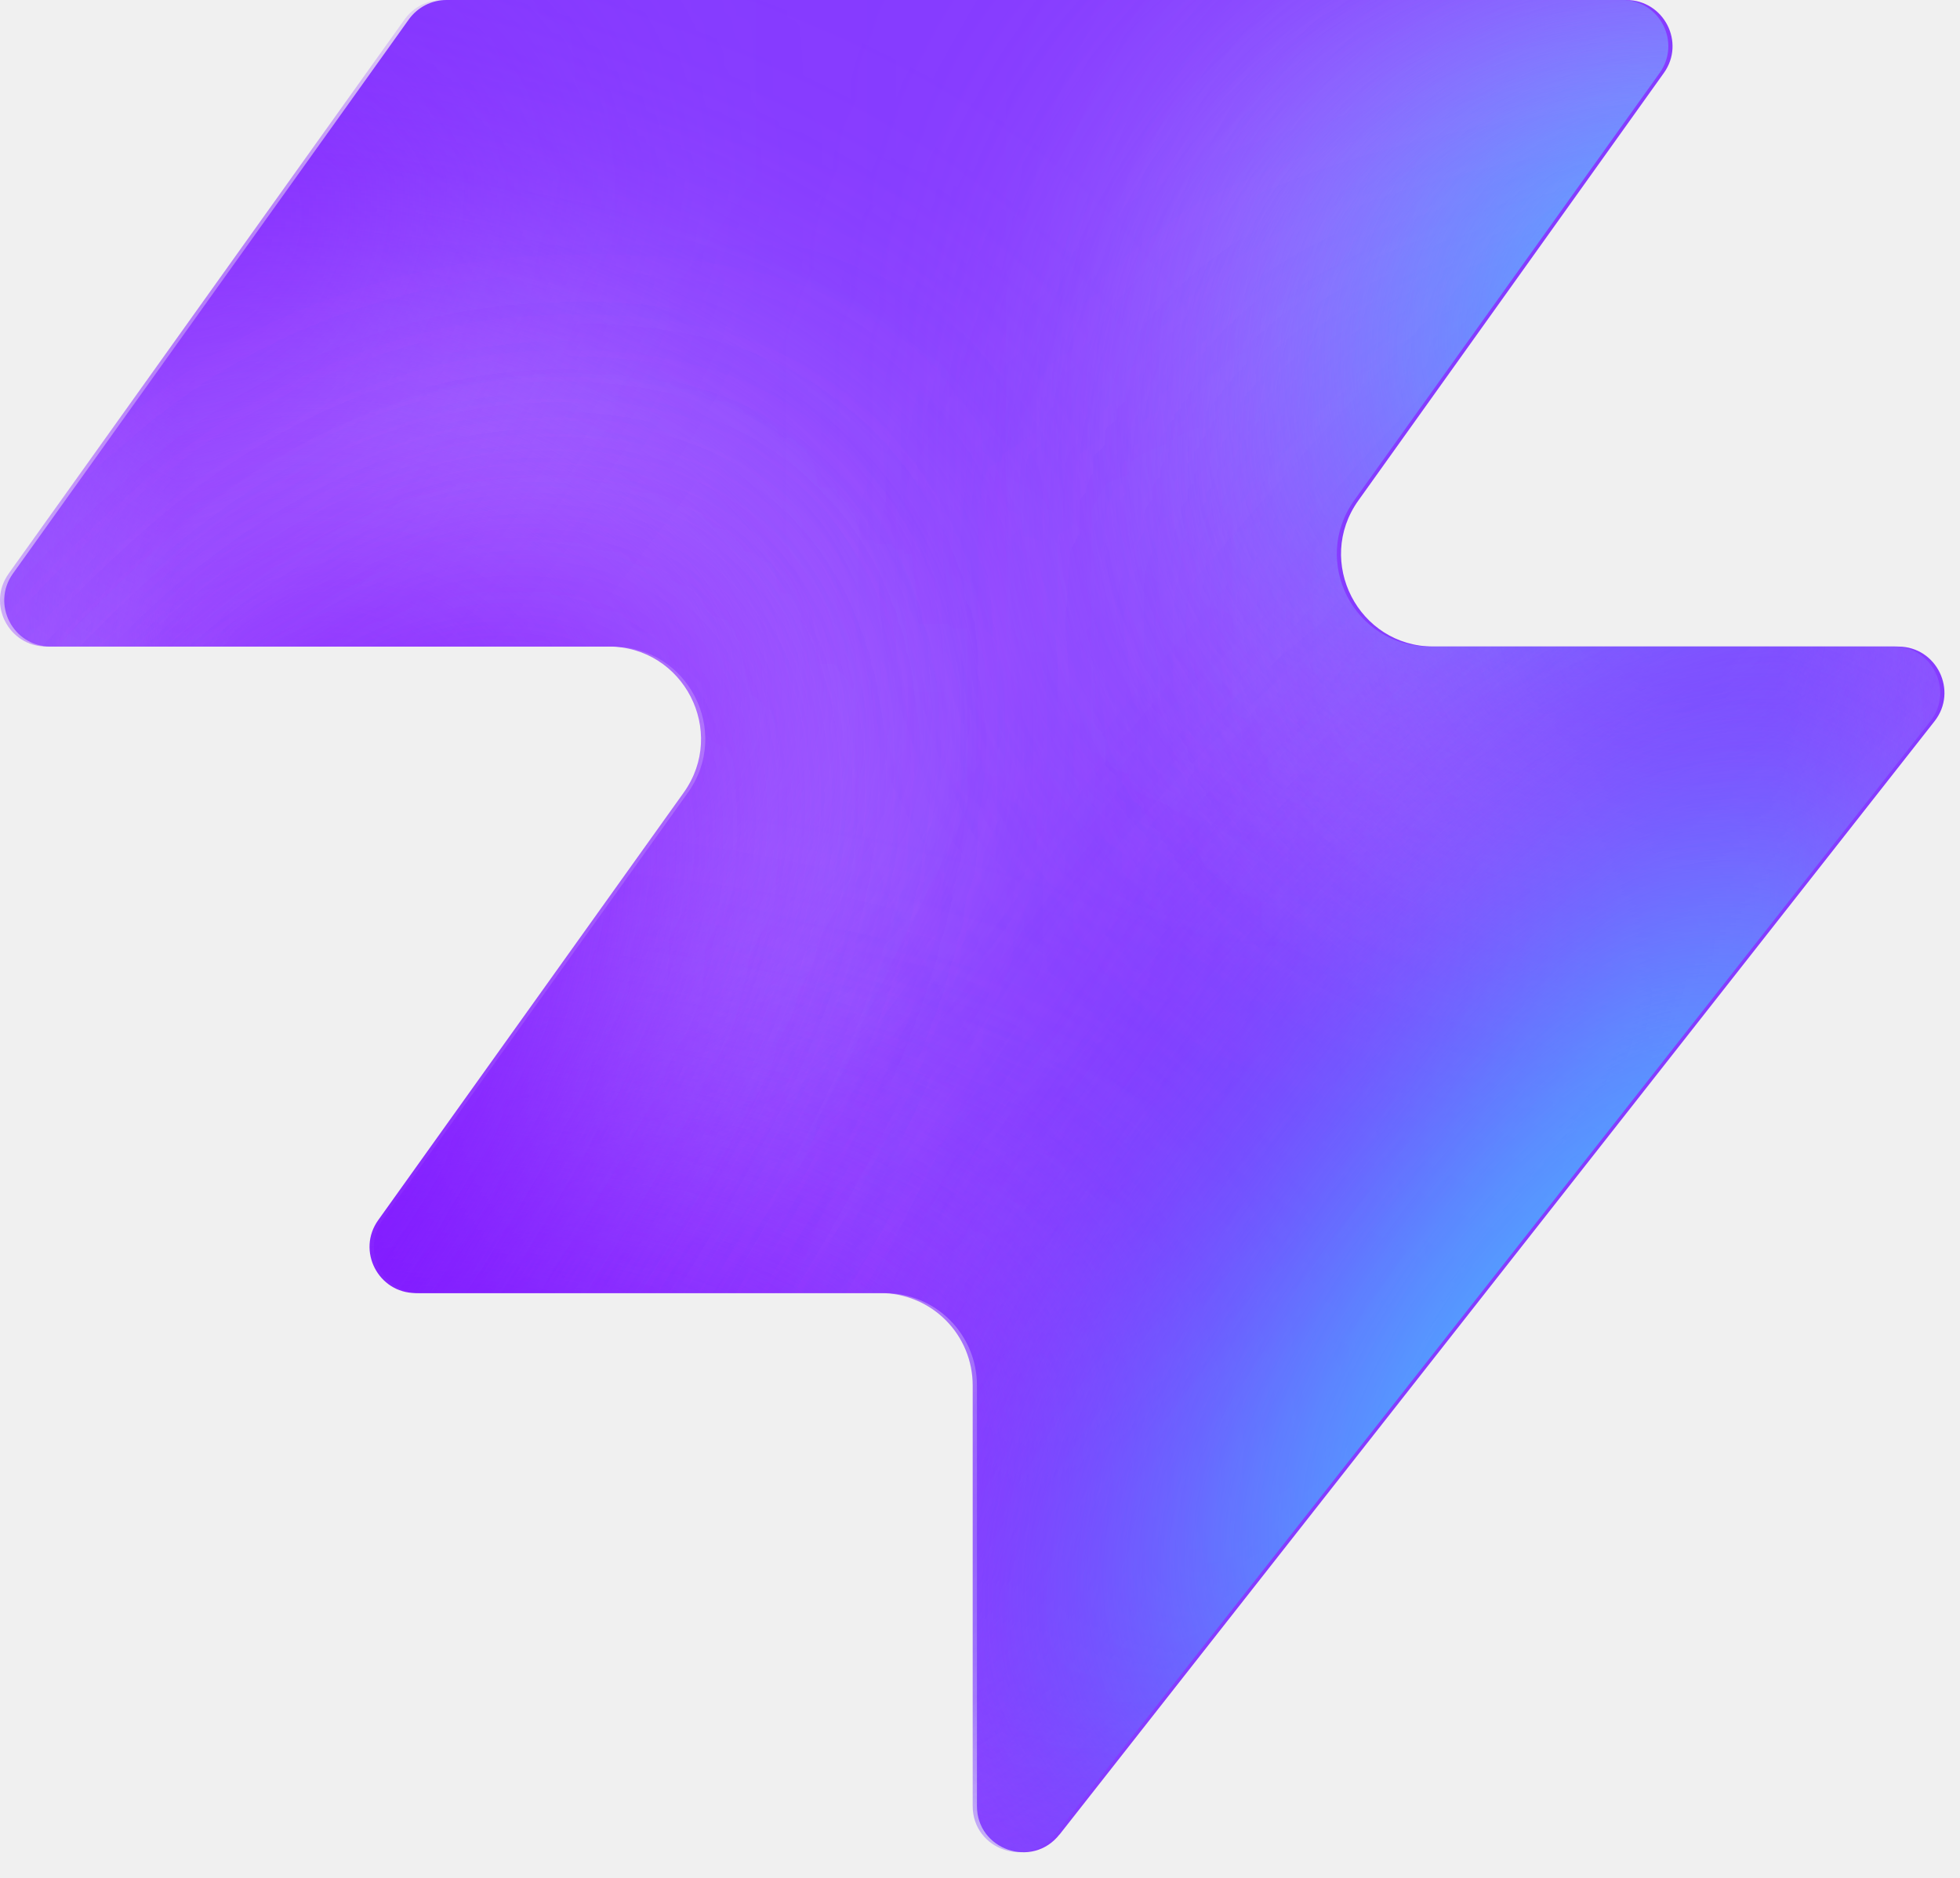
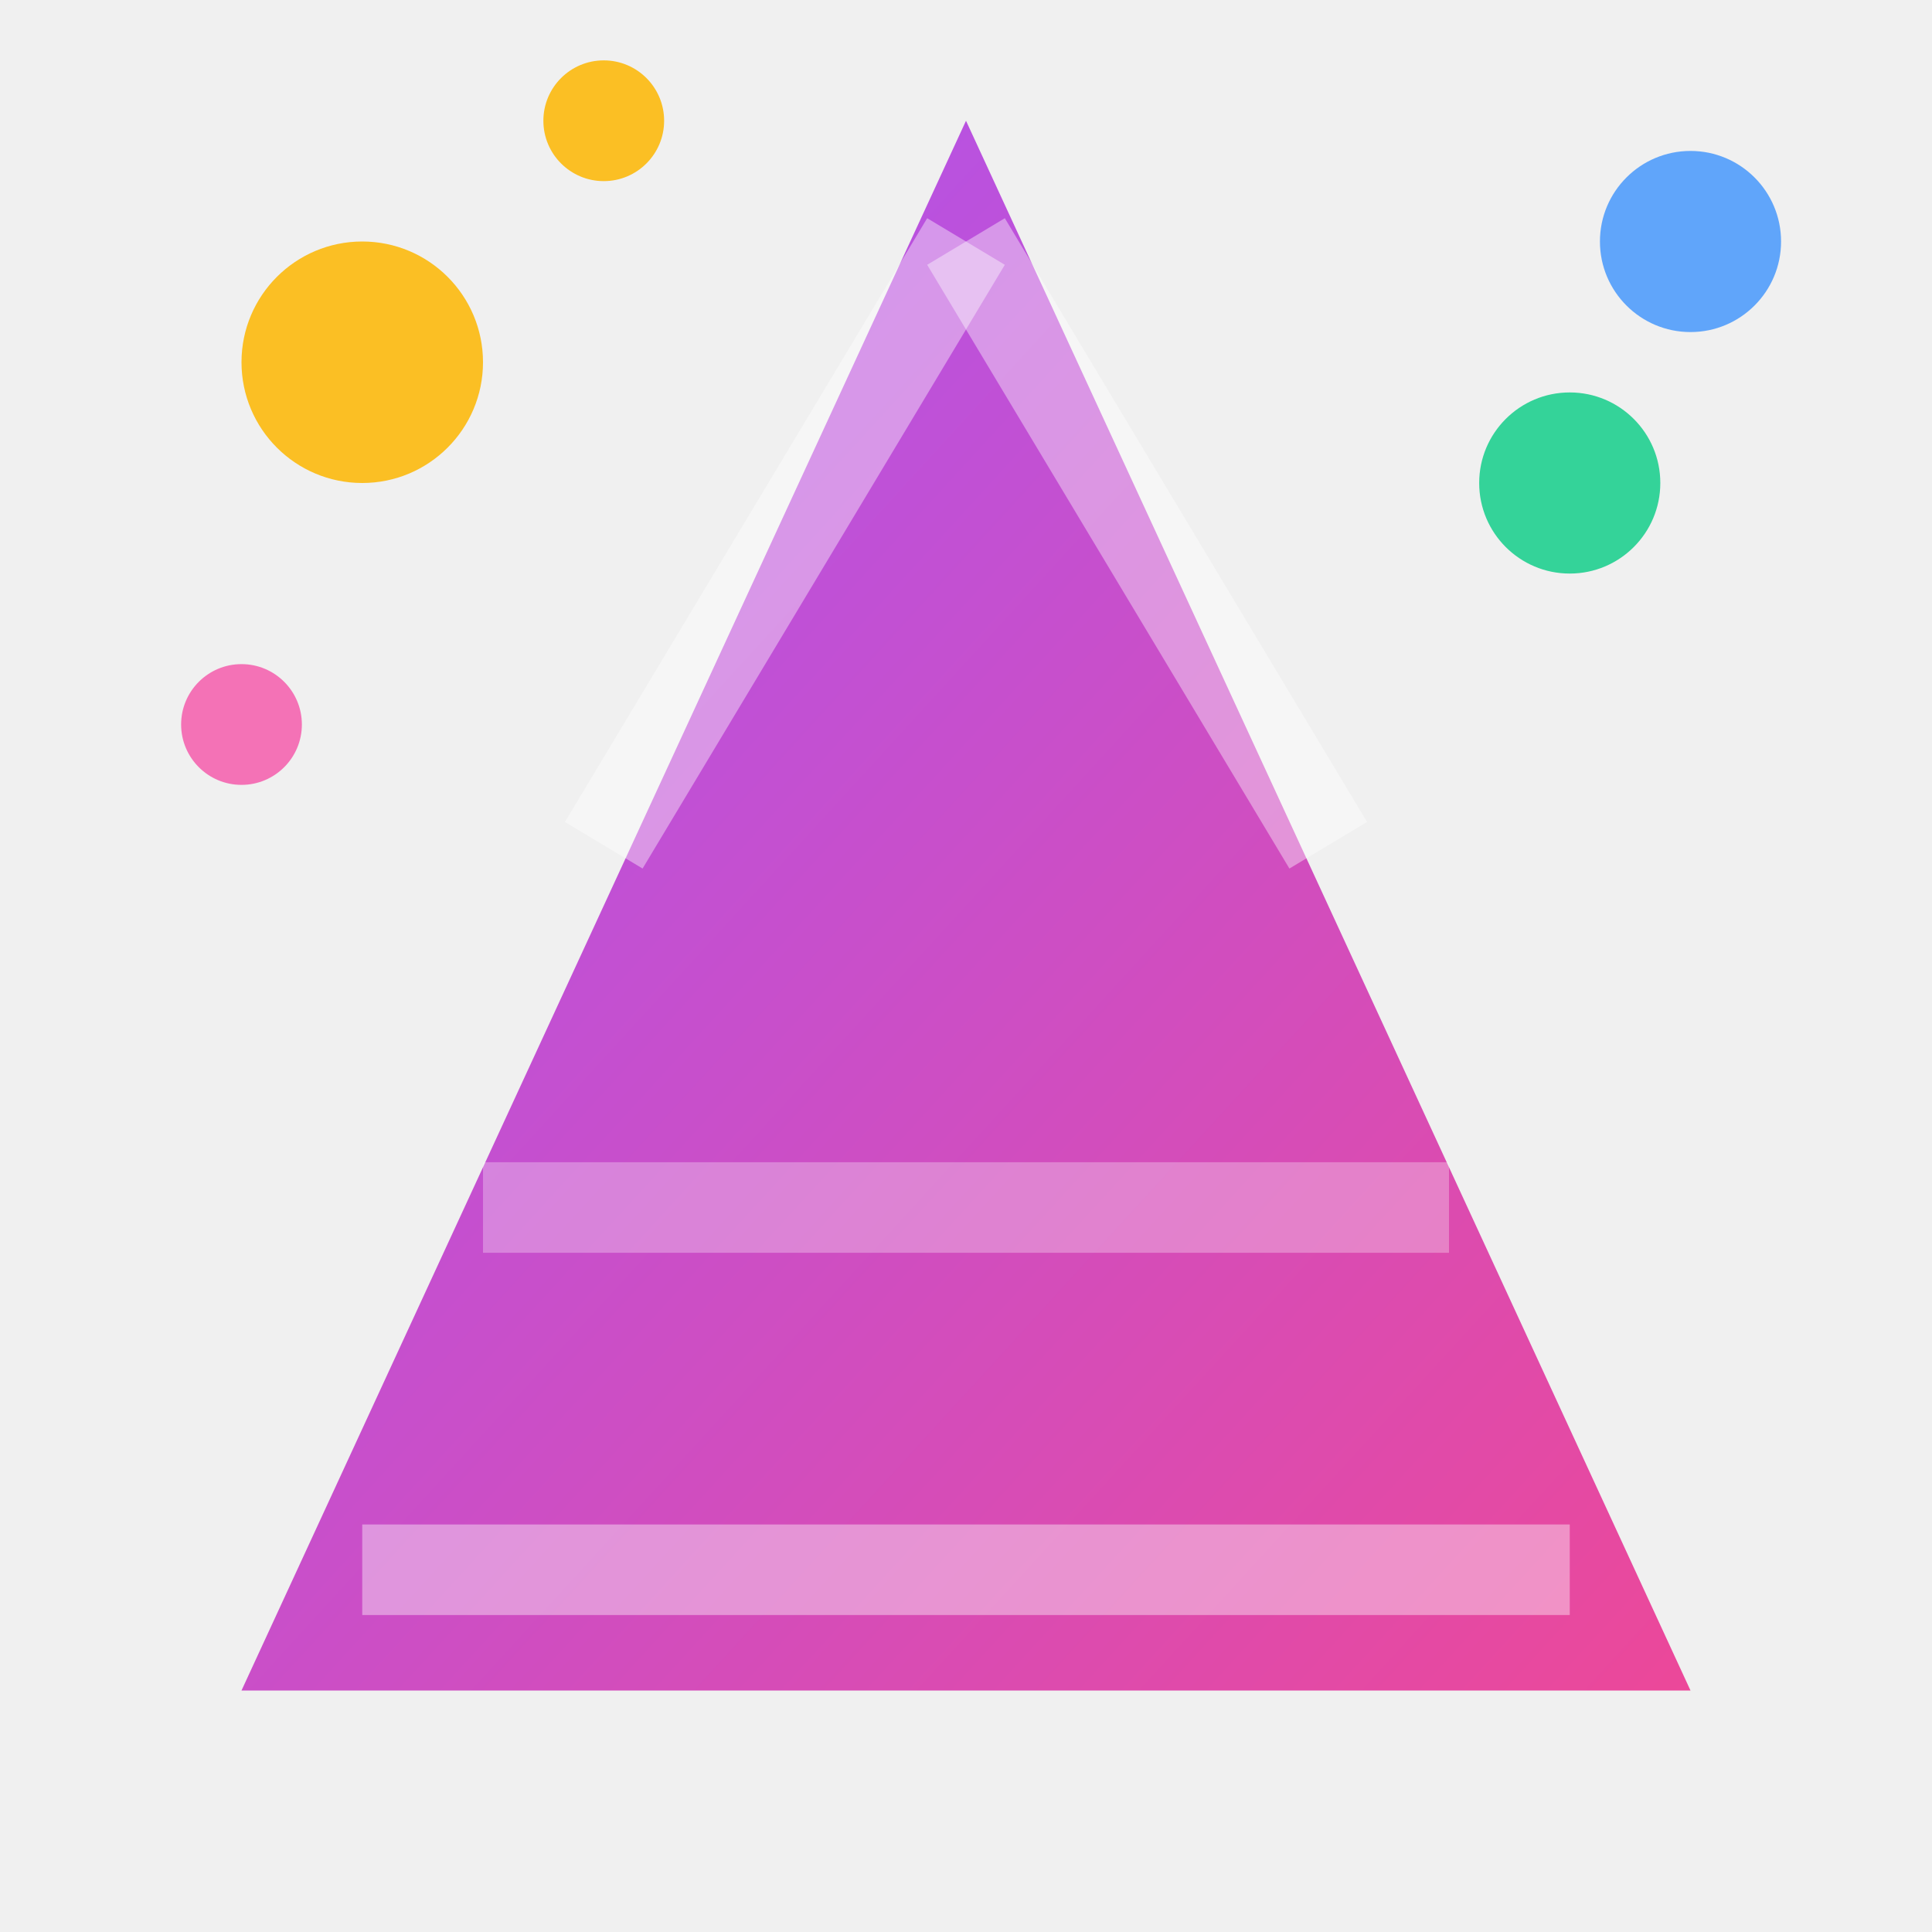
- <svg xmlns="http://www.w3.org/2000/svg" width="48" height="46" fill="none" viewBox="0 0 48 46">
-   <path fill="#863bff" d="M25.946 44.938c-.664.845-2.021.375-2.021-.698V33.937a2.26 2.26 0 0 0-2.262-2.262H10.287c-.92 0-1.456-1.04-.92-1.788l7.48-10.471c1.07-1.497 0-3.578-1.842-3.578H1.237c-.92 0-1.456-1.04-.92-1.788L10.013.474c.214-.297.556-.474.92-.474h28.894c.92 0 1.456 1.04.92 1.788l-7.48 10.471c-1.07 1.498 0 3.579 1.842 3.579h11.377c.943 0 1.473 1.088.89 1.83L25.947 44.94z" style="fill:#863bff;fill:color(display-p3 .525 .23 1);fill-opacity:1" />
-   <mask id="a" width="48" height="46" x="0" y="0" maskUnits="userSpaceOnUse" style="mask-type:alpha">
-     <path fill="#000" d="M25.842 44.938c-.664.844-2.021.375-2.021-.698V33.937a2.26 2.26 0 0 0-2.262-2.262H10.183c-.92 0-1.456-1.04-.92-1.788l7.48-10.471c1.07-1.498 0-3.579-1.842-3.579H1.133c-.92 0-1.456-1.04-.92-1.787L9.91.473c.214-.297.556-.474.92-.474h28.894c.92 0 1.456 1.04.92 1.788l-7.48 10.471c-1.07 1.498 0 3.578 1.842 3.578h11.377c.943 0 1.473 1.088.89 1.832L25.843 44.94z" style="fill:#000;fill-opacity:1" />
-   </mask>
-   <g mask="url(#a)">
-     <g filter="url(#b)">
-       <ellipse cx="5.508" cy="14.704" fill="#ede6ff" rx="5.508" ry="14.704" style="fill:#ede6ff;fill:color(display-p3 .927 .903 1);fill-opacity:1" transform="matrix(.00324 1 1 -.00324 -4.47 31.516)" />
-     </g>
-     <g filter="url(#c)">
-       <ellipse cx="10.399" cy="29.851" fill="#ede6ff" rx="10.399" ry="29.851" style="fill:#ede6ff;fill:color(display-p3 .927 .903 1);fill-opacity:1" transform="matrix(.00324 1 1 -.00324 -39.328 7.883)" />
-     </g>
-     <g filter="url(#d)">
-       <ellipse cx="5.508" cy="30.487" fill="#7e14ff" rx="5.508" ry="30.487" style="fill:#7e14ff;fill:color(display-p3 .492 .077 1);fill-opacity:1" transform="rotate(89.814 -25.913 -14.639)scale(1 -1)" />
-     </g>
-     <g filter="url(#e)">
-       <ellipse cx="5.508" cy="30.599" fill="#7e14ff" rx="5.508" ry="30.599" style="fill:#7e14ff;fill:color(display-p3 .492 .077 1);fill-opacity:1" transform="rotate(89.814 -32.644 -3.334)scale(1 -1)" />
-     </g>
-     <g filter="url(#f)">
-       <ellipse cx="5.508" cy="30.599" fill="#7e14ff" rx="5.508" ry="30.599" style="fill:#7e14ff;fill:color(display-p3 .492 .077 1);fill-opacity:1" transform="matrix(.00324 1 1 -.00324 -34.34 30.47)" />
-     </g>
-     <g filter="url(#g)">
-       <ellipse cx="14.072" cy="22.078" fill="#ede6ff" rx="14.072" ry="22.078" style="fill:#ede6ff;fill:color(display-p3 .927 .903 1);fill-opacity:1" transform="rotate(93.35 24.506 48.493)scale(-1 1)" />
-     </g>
-     <g filter="url(#h)">
-       <ellipse cx="3.47" cy="21.501" fill="#7e14ff" rx="3.47" ry="21.501" style="fill:#7e14ff;fill:color(display-p3 .492 .077 1);fill-opacity:1" transform="rotate(89.009 28.708 47.59)scale(-1 1)" />
-     </g>
-     <g filter="url(#i)">
-       <ellipse cx="3.47" cy="21.501" fill="#7e14ff" rx="3.47" ry="21.501" style="fill:#7e14ff;fill:color(display-p3 .492 .077 1);fill-opacity:1" transform="rotate(89.009 28.708 47.59)scale(-1 1)" />
-     </g>
-     <g filter="url(#j)">
-       <ellipse cx=".387" cy="8.972" fill="#7e14ff" rx="4.407" ry="29.108" style="fill:#7e14ff;fill:color(display-p3 .492 .077 1);fill-opacity:1" transform="rotate(39.51 .387 8.972)" />
-     </g>
-     <g filter="url(#k)">
-       <ellipse cx="47.523" cy="-6.092" fill="#7e14ff" rx="4.407" ry="29.108" style="fill:#7e14ff;fill:color(display-p3 .492 .077 1);fill-opacity:1" transform="rotate(37.892 47.523 -6.092)" />
-     </g>
-     <g filter="url(#l)">
-       <ellipse cx="41.412" cy="6.333" fill="#47bfff" rx="5.971" ry="9.665" style="fill:#47bfff;fill:color(display-p3 .28 .748 1);fill-opacity:1" transform="rotate(37.892 41.412 6.333)" />
-     </g>
-     <g filter="url(#m)">
-       <ellipse cx="-1.879" cy="38.332" fill="#7e14ff" rx="4.407" ry="29.108" style="fill:#7e14ff;fill:color(display-p3 .492 .077 1);fill-opacity:1" transform="rotate(37.892 -1.88 38.332)" />
-     </g>
-     <g filter="url(#n)">
-       <ellipse cx="-1.879" cy="38.332" fill="#7e14ff" rx="4.407" ry="29.108" style="fill:#7e14ff;fill:color(display-p3 .492 .077 1);fill-opacity:1" transform="rotate(37.892 -1.88 38.332)" />
-     </g>
-     <g filter="url(#o)">
-       <ellipse cx="35.651" cy="29.907" fill="#7e14ff" rx="4.407" ry="29.108" style="fill:#7e14ff;fill:color(display-p3 .492 .077 1);fill-opacity:1" transform="rotate(37.892 35.651 29.907)" />
-     </g>
-     <g filter="url(#p)">
-       <ellipse cx="38.418" cy="32.4" fill="#47bfff" rx="5.971" ry="15.297" style="fill:#47bfff;fill:color(display-p3 .28 .748 1);fill-opacity:1" transform="rotate(37.892 38.418 32.4)" />
-     </g>
-   </g>
+ <svg xmlns="http://www.w3.org/2000/svg" viewBox="0 0 32 32" width="32" height="32">
  <defs>
-     <filter id="b" width="60.045" height="41.654" x="-19.77" y="16.149" color-interpolation-filters="sRGB" filterUnits="userSpaceOnUse">
-       <feFlood flood-opacity="0" result="BackgroundImageFix" />
-       <feBlend in="SourceGraphic" in2="BackgroundImageFix" result="shape" />
-       <feGaussianBlur result="effect1_foregroundBlur_2002_17158" stdDeviation="7.659" />
-     </filter>
-     <filter id="c" width="90.34" height="51.437" x="-54.613" y="-7.533" color-interpolation-filters="sRGB" filterUnits="userSpaceOnUse">
-       <feFlood flood-opacity="0" result="BackgroundImageFix" />
-       <feBlend in="SourceGraphic" in2="BackgroundImageFix" result="shape" />
-       <feGaussianBlur result="effect1_foregroundBlur_2002_17158" stdDeviation="7.659" />
-     </filter>
-     <filter id="d" width="79.355" height="29.4" x="-49.64" y="2.03" color-interpolation-filters="sRGB" filterUnits="userSpaceOnUse">
-       <feFlood flood-opacity="0" result="BackgroundImageFix" />
-       <feBlend in="SourceGraphic" in2="BackgroundImageFix" result="shape" />
-       <feGaussianBlur result="effect1_foregroundBlur_2002_17158" stdDeviation="4.596" />
-     </filter>
-     <filter id="e" width="79.579" height="29.4" x="-45.045" y="20.029" color-interpolation-filters="sRGB" filterUnits="userSpaceOnUse">
-       <feFlood flood-opacity="0" result="BackgroundImageFix" />
-       <feBlend in="SourceGraphic" in2="BackgroundImageFix" result="shape" />
-       <feGaussianBlur result="effect1_foregroundBlur_2002_17158" stdDeviation="4.596" />
-     </filter>
-     <filter id="f" width="79.579" height="29.4" x="-43.513" y="21.178" color-interpolation-filters="sRGB" filterUnits="userSpaceOnUse">
-       <feFlood flood-opacity="0" result="BackgroundImageFix" />
-       <feBlend in="SourceGraphic" in2="BackgroundImageFix" result="shape" />
-       <feGaussianBlur result="effect1_foregroundBlur_2002_17158" stdDeviation="4.596" />
-     </filter>
-     <filter id="g" width="74.749" height="58.852" x="15.756" y="-17.901" color-interpolation-filters="sRGB" filterUnits="userSpaceOnUse">
-       <feFlood flood-opacity="0" result="BackgroundImageFix" />
-       <feBlend in="SourceGraphic" in2="BackgroundImageFix" result="shape" />
-       <feGaussianBlur result="effect1_foregroundBlur_2002_17158" stdDeviation="7.659" />
-     </filter>
-     <filter id="h" width="61.377" height="25.362" x="23.548" y="2.284" color-interpolation-filters="sRGB" filterUnits="userSpaceOnUse">
-       <feFlood flood-opacity="0" result="BackgroundImageFix" />
-       <feBlend in="SourceGraphic" in2="BackgroundImageFix" result="shape" />
-       <feGaussianBlur result="effect1_foregroundBlur_2002_17158" stdDeviation="4.596" />
-     </filter>
-     <filter id="i" width="61.377" height="25.362" x="23.548" y="2.284" color-interpolation-filters="sRGB" filterUnits="userSpaceOnUse">
-       <feFlood flood-opacity="0" result="BackgroundImageFix" />
-       <feBlend in="SourceGraphic" in2="BackgroundImageFix" result="shape" />
-       <feGaussianBlur result="effect1_foregroundBlur_2002_17158" stdDeviation="4.596" />
-     </filter>
-     <filter id="j" width="56.045" height="63.649" x="-27.636" y="-22.853" color-interpolation-filters="sRGB" filterUnits="userSpaceOnUse">
-       <feFlood flood-opacity="0" result="BackgroundImageFix" />
-       <feBlend in="SourceGraphic" in2="BackgroundImageFix" result="shape" />
-       <feGaussianBlur result="effect1_foregroundBlur_2002_17158" stdDeviation="4.596" />
-     </filter>
-     <filter id="k" width="54.814" height="64.646" x="20.116" y="-38.415" color-interpolation-filters="sRGB" filterUnits="userSpaceOnUse">
-       <feFlood flood-opacity="0" result="BackgroundImageFix" />
-       <feBlend in="SourceGraphic" in2="BackgroundImageFix" result="shape" />
-       <feGaussianBlur result="effect1_foregroundBlur_2002_17158" stdDeviation="4.596" />
-     </filter>
-     <filter id="l" width="33.541" height="35.313" x="24.641" y="-11.323" color-interpolation-filters="sRGB" filterUnits="userSpaceOnUse">
-       <feFlood flood-opacity="0" result="BackgroundImageFix" />
-       <feBlend in="SourceGraphic" in2="BackgroundImageFix" result="shape" />
-       <feGaussianBlur result="effect1_foregroundBlur_2002_17158" stdDeviation="4.596" />
-     </filter>
-     <filter id="m" width="54.814" height="64.646" x="-29.286" y="6.009" color-interpolation-filters="sRGB" filterUnits="userSpaceOnUse">
-       <feFlood flood-opacity="0" result="BackgroundImageFix" />
-       <feBlend in="SourceGraphic" in2="BackgroundImageFix" result="shape" />
-       <feGaussianBlur result="effect1_foregroundBlur_2002_17158" stdDeviation="4.596" />
-     </filter>
-     <filter id="n" width="54.814" height="64.646" x="-29.286" y="6.009" color-interpolation-filters="sRGB" filterUnits="userSpaceOnUse">
-       <feFlood flood-opacity="0" result="BackgroundImageFix" />
-       <feBlend in="SourceGraphic" in2="BackgroundImageFix" result="shape" />
-       <feGaussianBlur result="effect1_foregroundBlur_2002_17158" stdDeviation="4.596" />
-     </filter>
-     <filter id="o" width="54.814" height="64.646" x="8.244" y="-2.416" color-interpolation-filters="sRGB" filterUnits="userSpaceOnUse">
-       <feFlood flood-opacity="0" result="BackgroundImageFix" />
-       <feBlend in="SourceGraphic" in2="BackgroundImageFix" result="shape" />
-       <feGaussianBlur result="effect1_foregroundBlur_2002_17158" stdDeviation="4.596" />
-     </filter>
-     <filter id="p" width="39.409" height="43.623" x="18.713" y="10.588" color-interpolation-filters="sRGB" filterUnits="userSpaceOnUse">
-       <feFlood flood-opacity="0" result="BackgroundImageFix" />
-       <feBlend in="SourceGraphic" in2="BackgroundImageFix" result="shape" />
-       <feGaussianBlur result="effect1_foregroundBlur_2002_17158" stdDeviation="4.596" />
-     </filter>
+     <linearGradient id="cone" x1="0%" y1="0%" x2="100%" y2="100%">
+       <stop offset="0%" style="stop-color:#a855f7" />
+       <stop offset="100%" style="stop-color:#ec4899" />
+     </linearGradient>
  </defs>
+   <polygon points="16,2 28,28 4,28" fill="url(#cone)" />
+   <line x1="10" y1="14" x2="16" y2="4" stroke="#ffffff" stroke-width="1.5" stroke-opacity="0.4" />
+   <line x1="22" y1="14" x2="16" y2="4" stroke="#ffffff" stroke-width="1.5" stroke-opacity="0.4" />
+   <line x1="6" y1="26" x2="26" y2="26" stroke="#ffffff" stroke-width="1.5" stroke-opacity="0.4" />
+   <line x1="8" y1="20" x2="24" y2="20" stroke="#ffffff" stroke-width="1.5" stroke-opacity="0.3" />
+   <circle cx="6" cy="6" r="2" fill="#fbbf24" />
+   <circle cx="26" cy="8" r="1.5" fill="#34d399" />
+   <circle cx="4" cy="12" r="1" fill="#f472b6" />
+   <circle cx="28" cy="4" r="1.5" fill="#60a5fa" />
+   <circle cx="10" cy="2" r="1" fill="#fbbf24" />
</svg>
